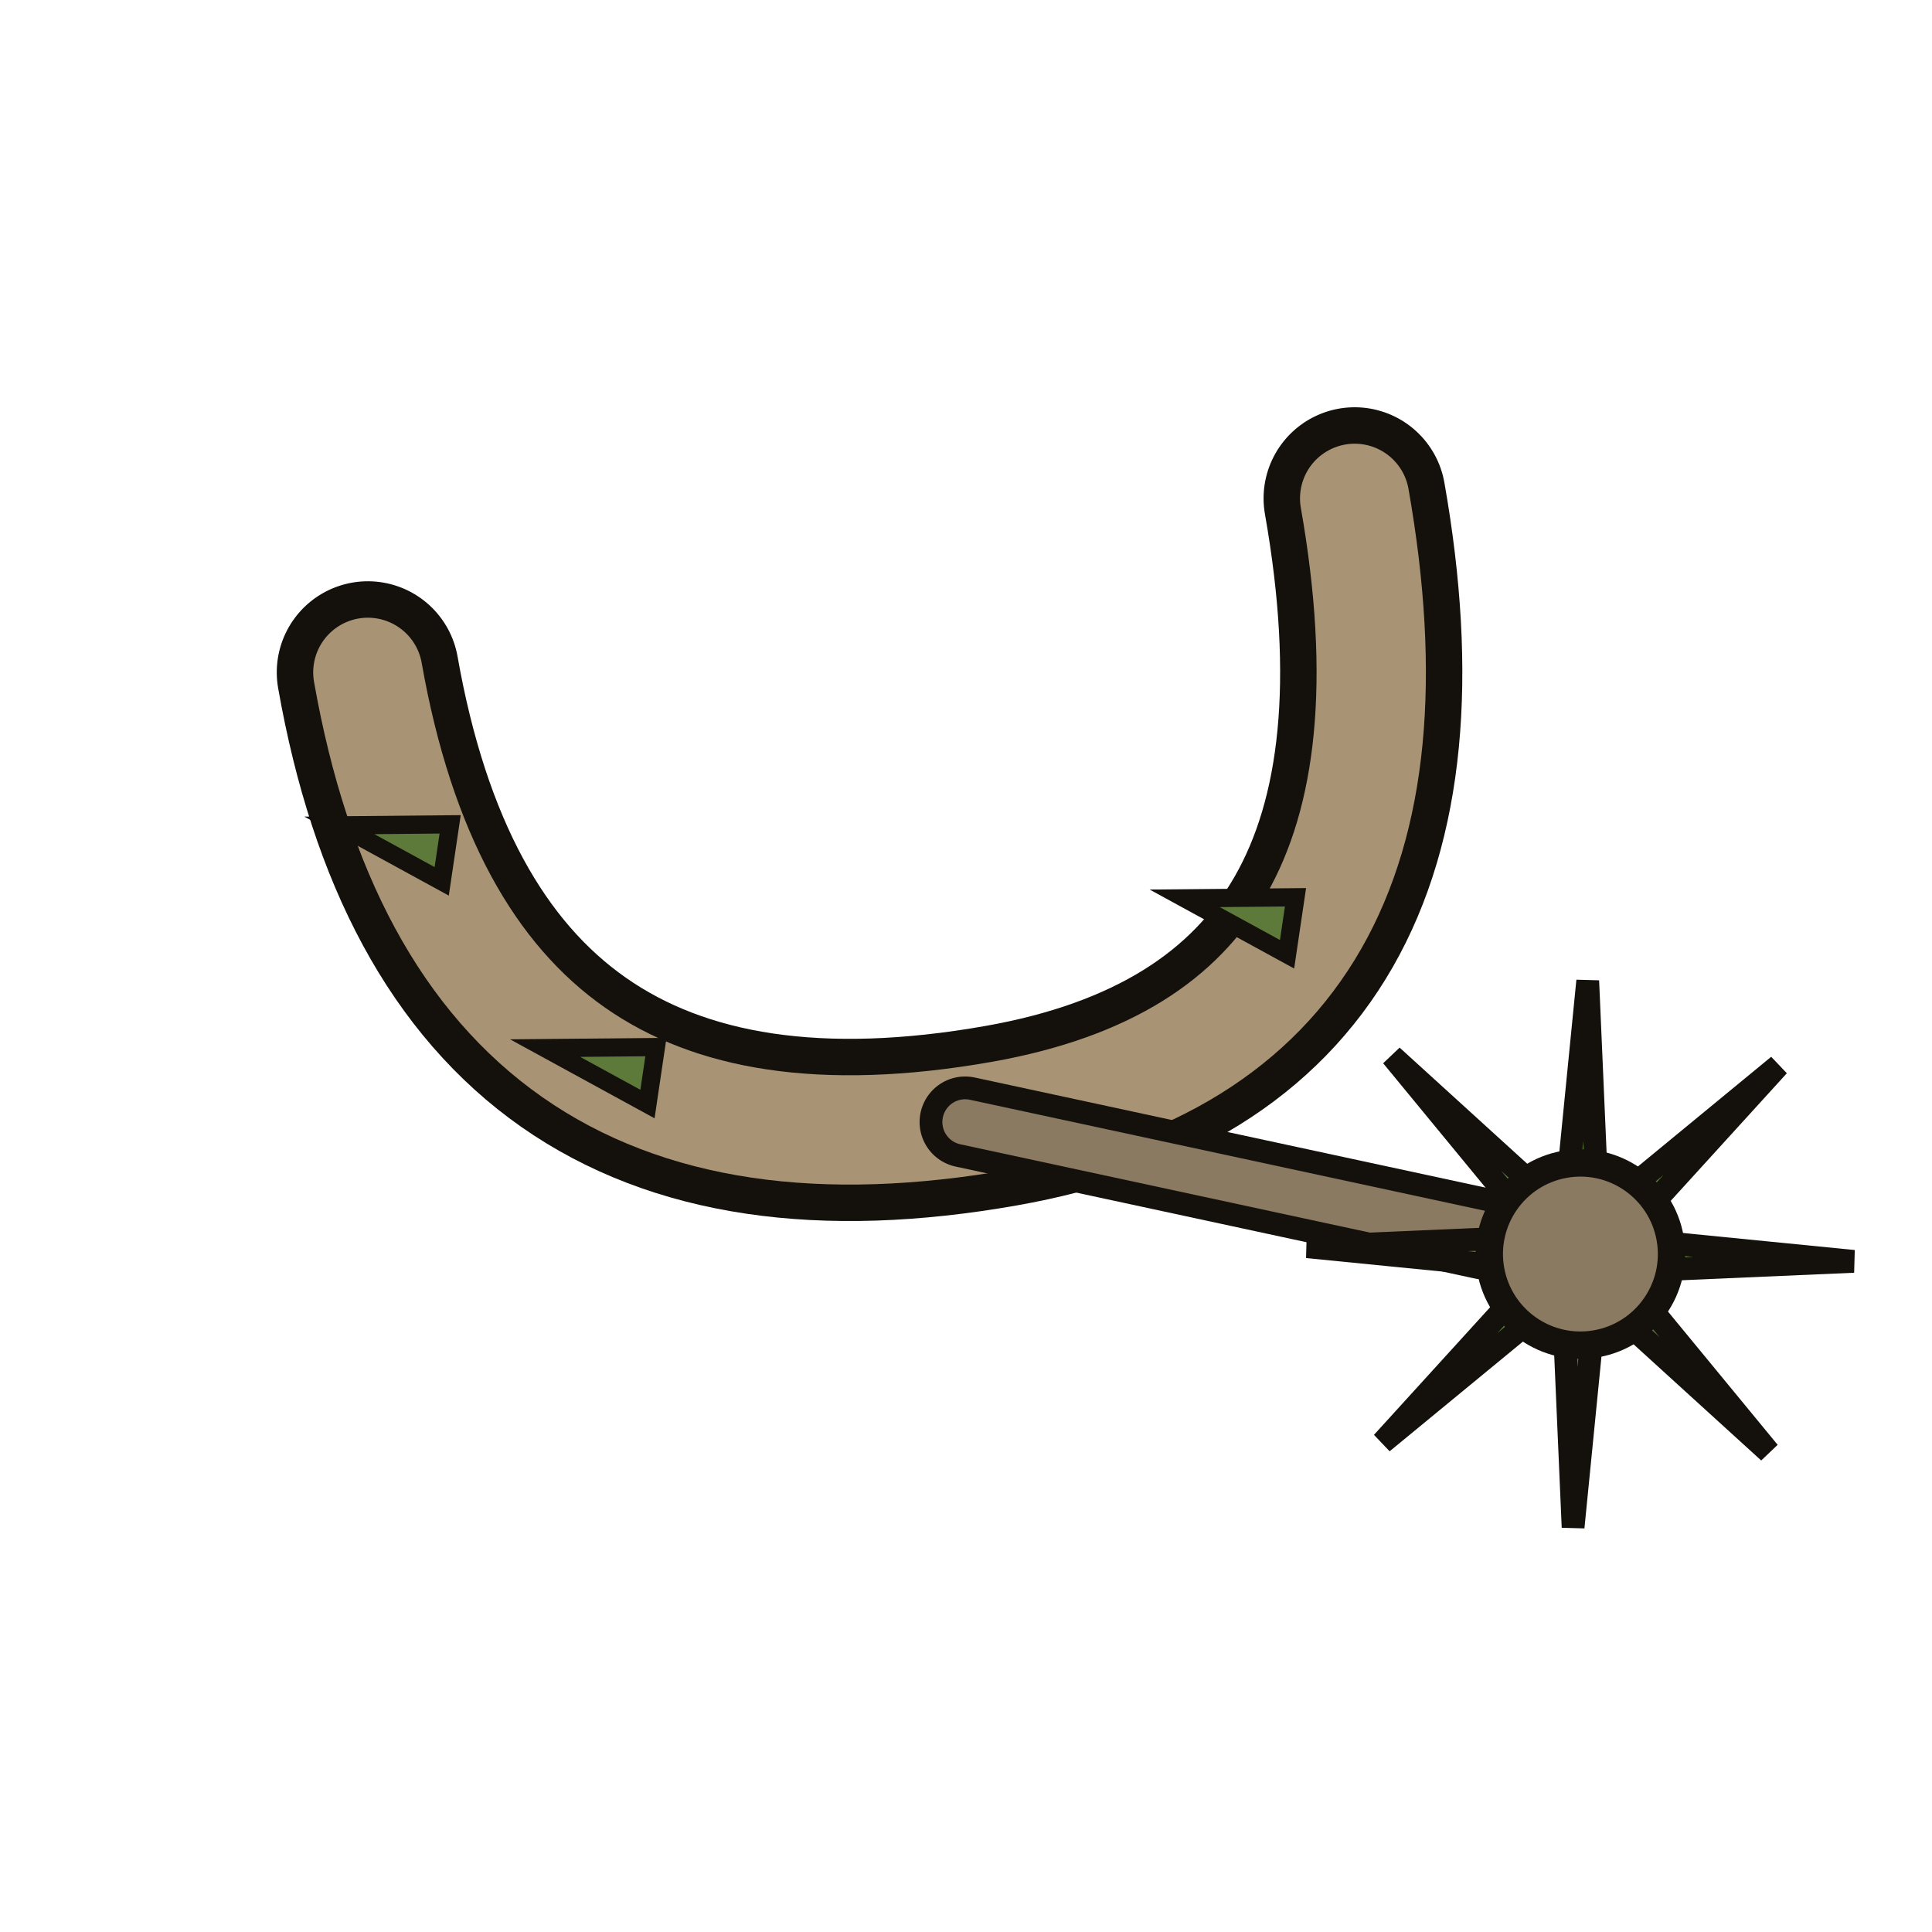
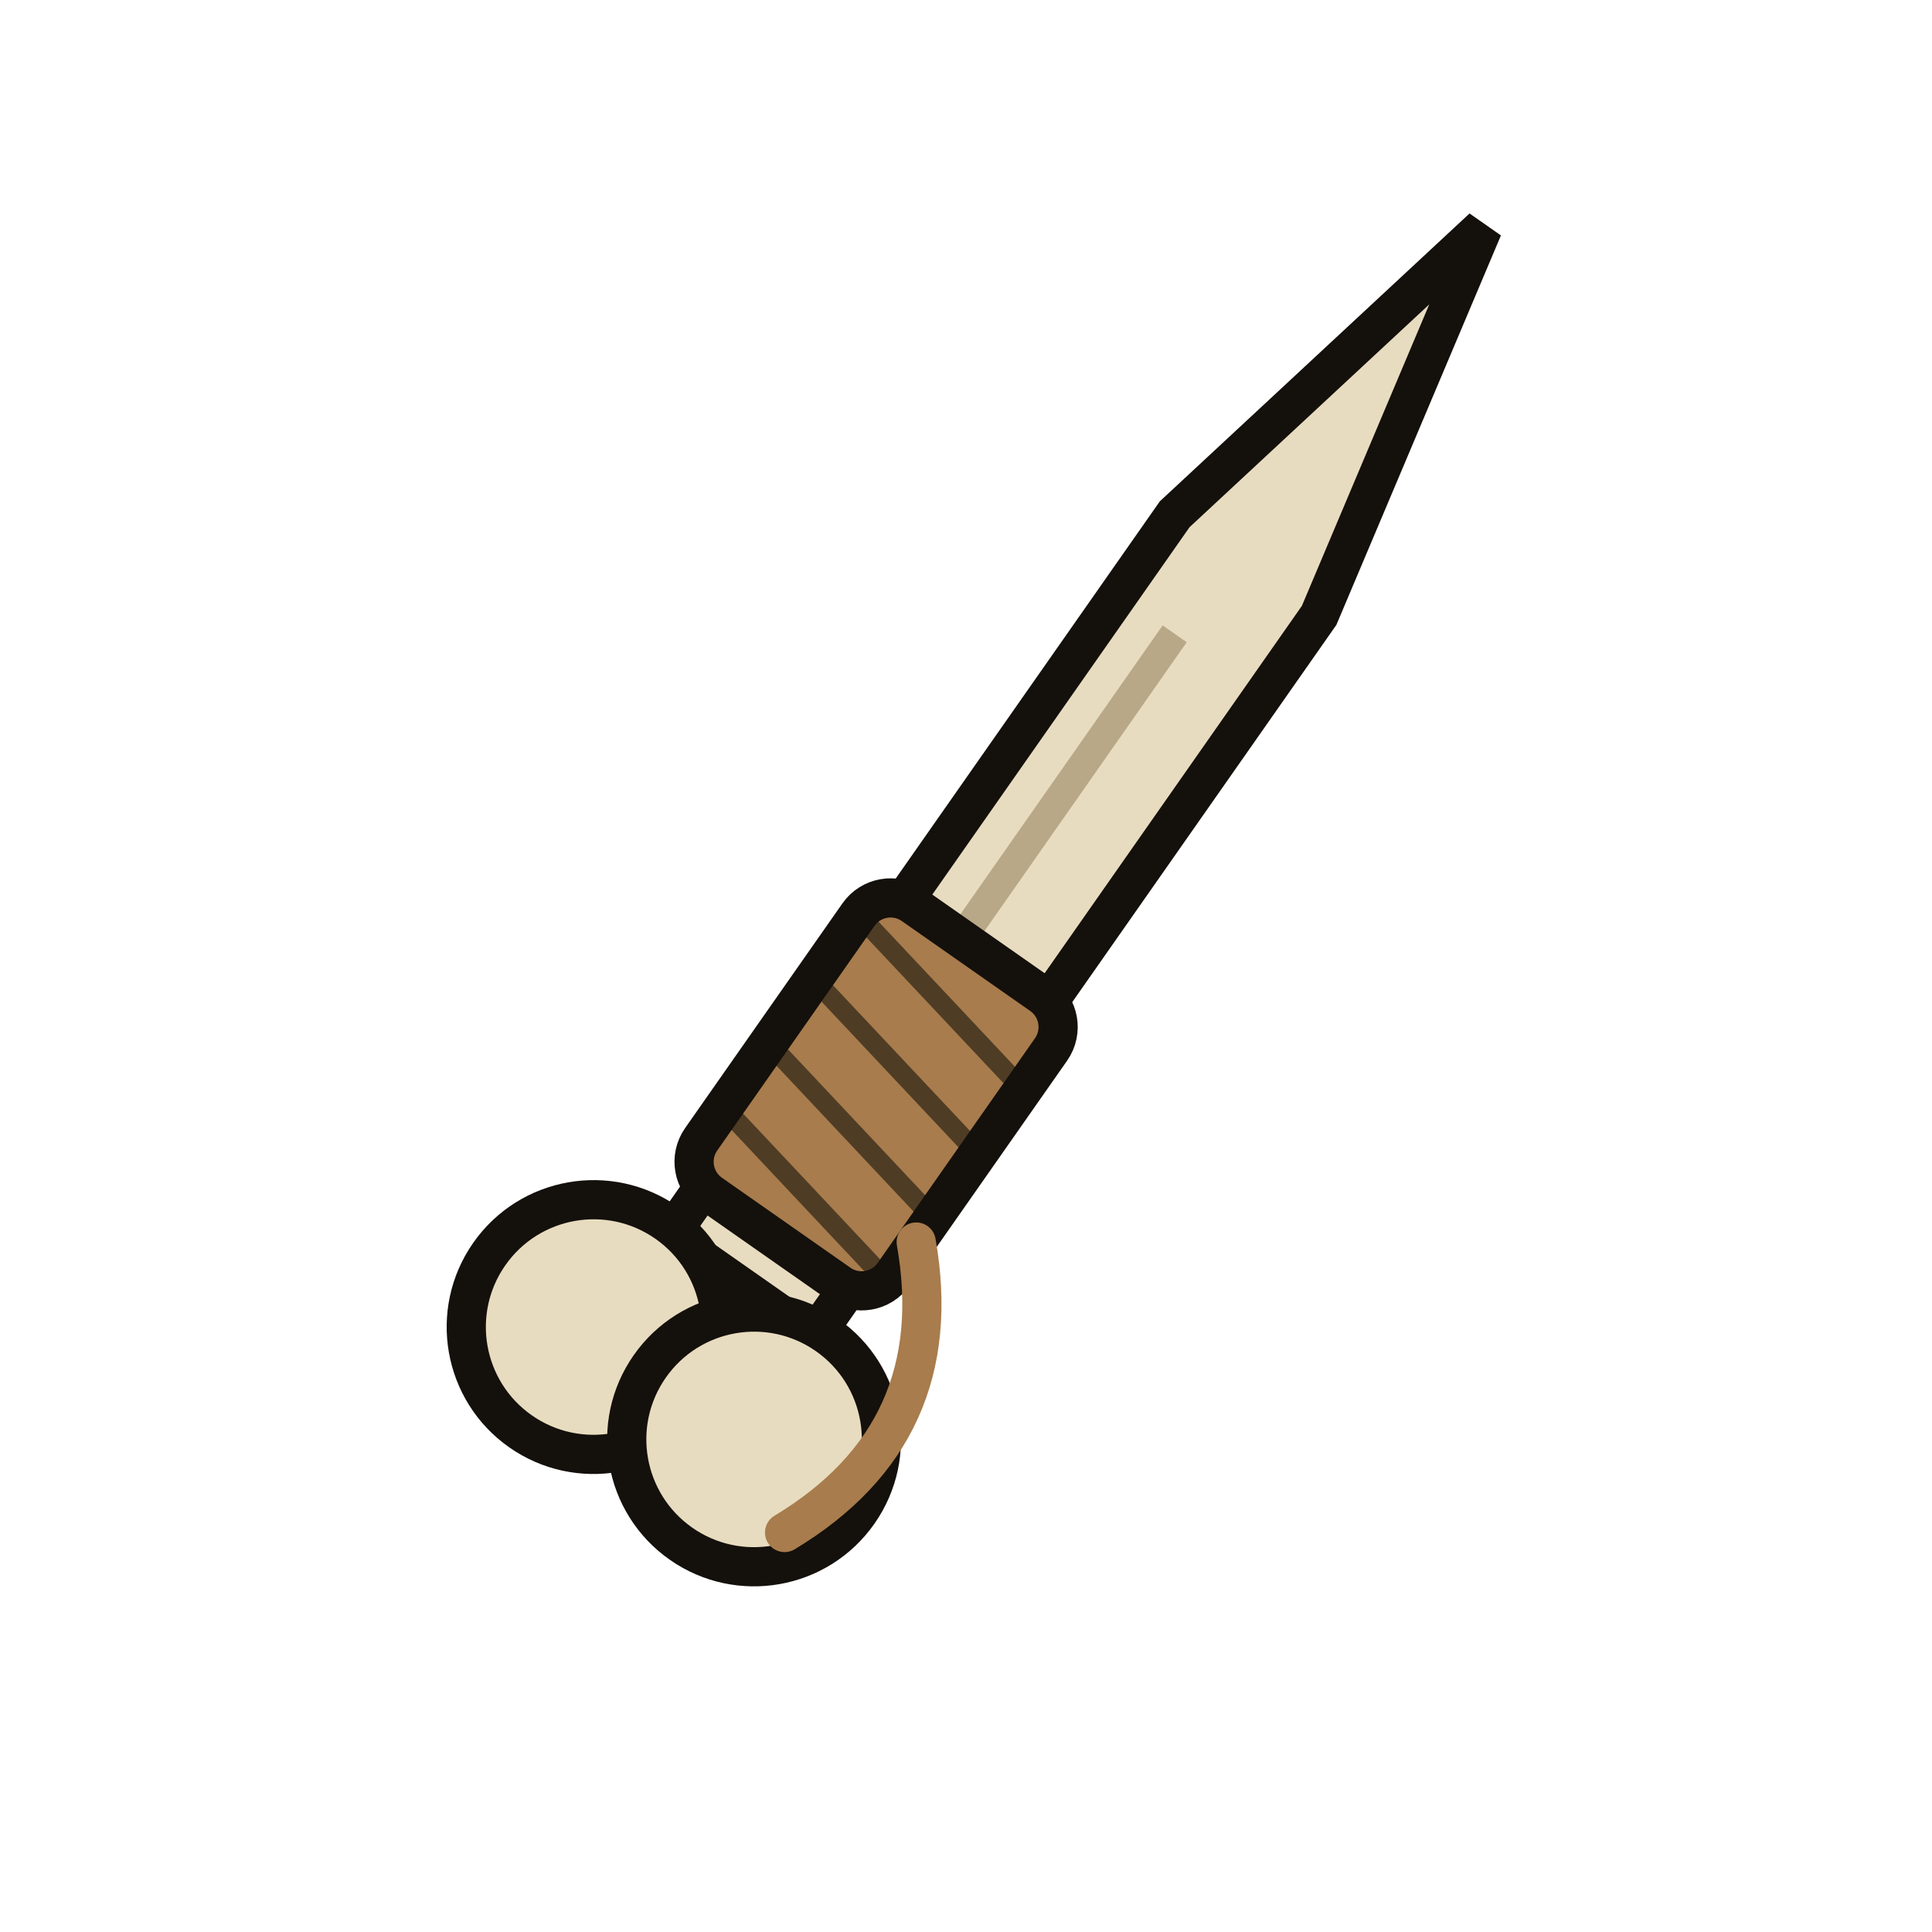
<svg xmlns="http://www.w3.org/2000/svg" viewBox="0 0 200 200" width="200" height="200">
  <defs />
-   <g transform="translate(108 86) rotate(-10) scale(0.943)">
-     <path d="M-70,-30 Q-70,30 -10,30 Q40,30 40,-30" fill="none" stroke="#14100c" stroke-width="20" stroke-linecap="round" />
-     <path d="M-70,-30 Q-70,30 -10,30 Q40,30 40,-30" fill="none" stroke="#a89474" stroke-width="12" stroke-linecap="round" />
-     <path d="M-14,30 L40,52" stroke="#14100c" stroke-width="10" stroke-linecap="round" />
-     <path d="M-14,30 L40,52" stroke="#8a7a62" stroke-width="5" stroke-linecap="round" />
-     <path d="M58.0,56.0 L79.4,62.0 L57.4,59.1 Z" fill="#5d7a3a" stroke="#14100c" stroke-width="2.5" />
-     <path d="M55.7,61.7 L66.6,81.0 L53.0,63.4 Z" fill="#5d7a3a" stroke="#14100c" stroke-width="2.5" />
-     <path d="M50.0,64.0 L44.0,85.4 L46.9,63.4 Z" fill="#5d7a3a" stroke="#14100c" stroke-width="2.5" />
-     <path d="M44.3,61.7 L25.0,72.6 L42.6,59.0 Z" fill="#5d7a3a" stroke="#14100c" stroke-width="2.5" />
-     <path d="M42.0,56.0 L20.6,50.0 L42.6,52.9 Z" fill="#5d7a3a" stroke="#14100c" stroke-width="2.5" />
-     <path d="M44.3,50.3 L33.4,31.0 L47.0,48.6 Z" fill="#5d7a3a" stroke="#14100c" stroke-width="2.5" />
-     <path d="M50.0,48.0 L56.0,26.6 L53.1,48.6 Z" fill="#5d7a3a" stroke="#14100c" stroke-width="2.5" />
-     <path d="M55.7,50.3 L75.0,39.4 L57.4,53.0 Z" fill="#5d7a3a" stroke="#14100c" stroke-width="2.5" />
-     <circle cx="50" cy="56" r="10" fill="#8a7a62" stroke="#14100c" stroke-width="3" />
-     <path d="M-66,-6 l-10,-8 l12,2 Z" fill="#5d7a3a" stroke="#14100c" stroke-width="2" />
-     <path d="M-48,22 l-10,-8 l12,2 Z" fill="#5d7a3a" stroke="#14100c" stroke-width="2" />
-     <path d="M24,18 l-10,-8 l12,2 Z" fill="#5d7a3a" stroke="#14100c" stroke-width="2" />
+   <g transform="translate(100 100) rotate(35) scale(1.014)">
+     <path d="M-9,40 L-9,-50 L0,-92 L9,-50 L9,40 Z" fill="#e8dcc0" stroke="#14100c" stroke-width="4" />
+     <path d="M-2,-40 L-2,30" stroke="#b8a888" stroke-width="3" />
+     <circle cx="-10" cy="52" r="13" fill="#e8dcc0" stroke="#14100c" stroke-width="4" />
+     <circle cx="10" cy="52" r="13" fill="#e8dcc0" stroke="#14100c" stroke-width="4" />
+     <rect x="-12" y="-2" width="24" height="36" rx="4" fill="#a87c4c" stroke="#14100c" stroke-width="4" />
+     <path d="M-12,2 L12,7" stroke="#14100c" stroke-width="2" opacity="0.6" />
+     <path d="M-12,10 L12,15" stroke="#14100c" stroke-width="2" opacity="0.6" />
+     <path d="M-12,18 L12,23" stroke="#14100c" stroke-width="2" opacity="0.6" />
+     <path d="M-12,26 L12,31" stroke="#14100c" stroke-width="2" opacity="0.6" />
+     <path d="M12,26 Q26,40 18,58" fill="none" stroke="#a87c4c" stroke-width="4" stroke-linecap="round" />
  </g>
</svg>
